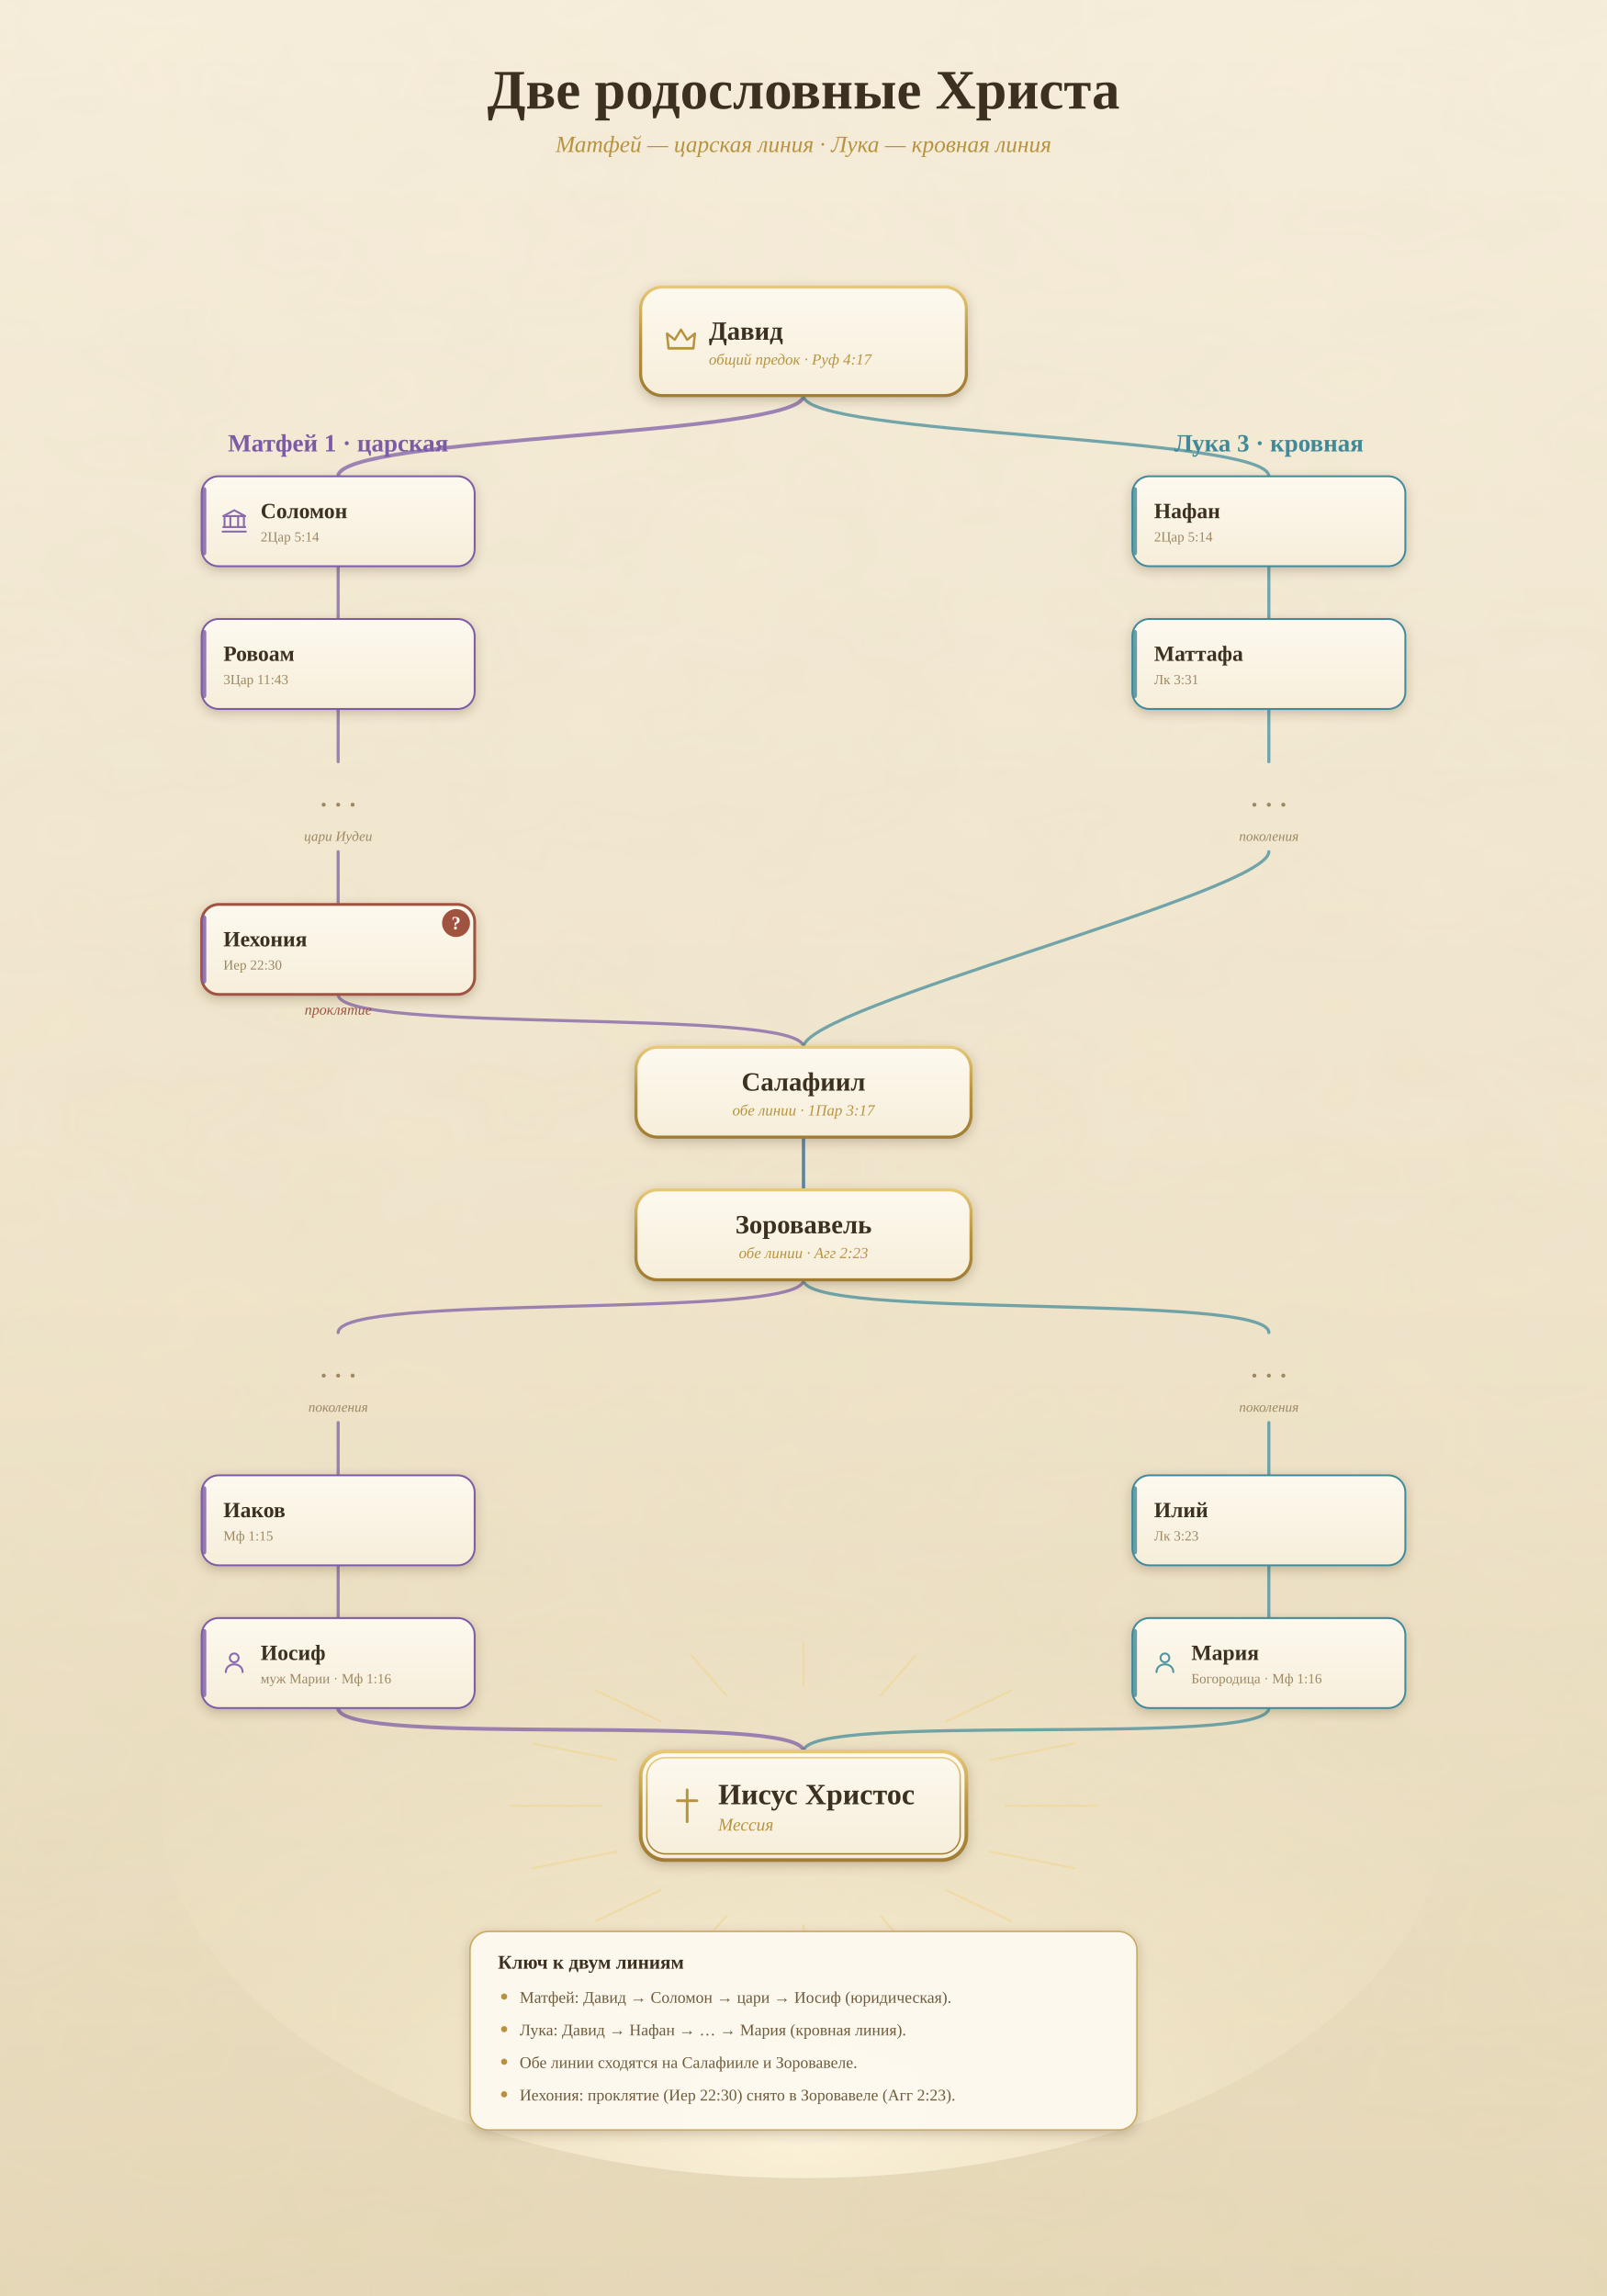
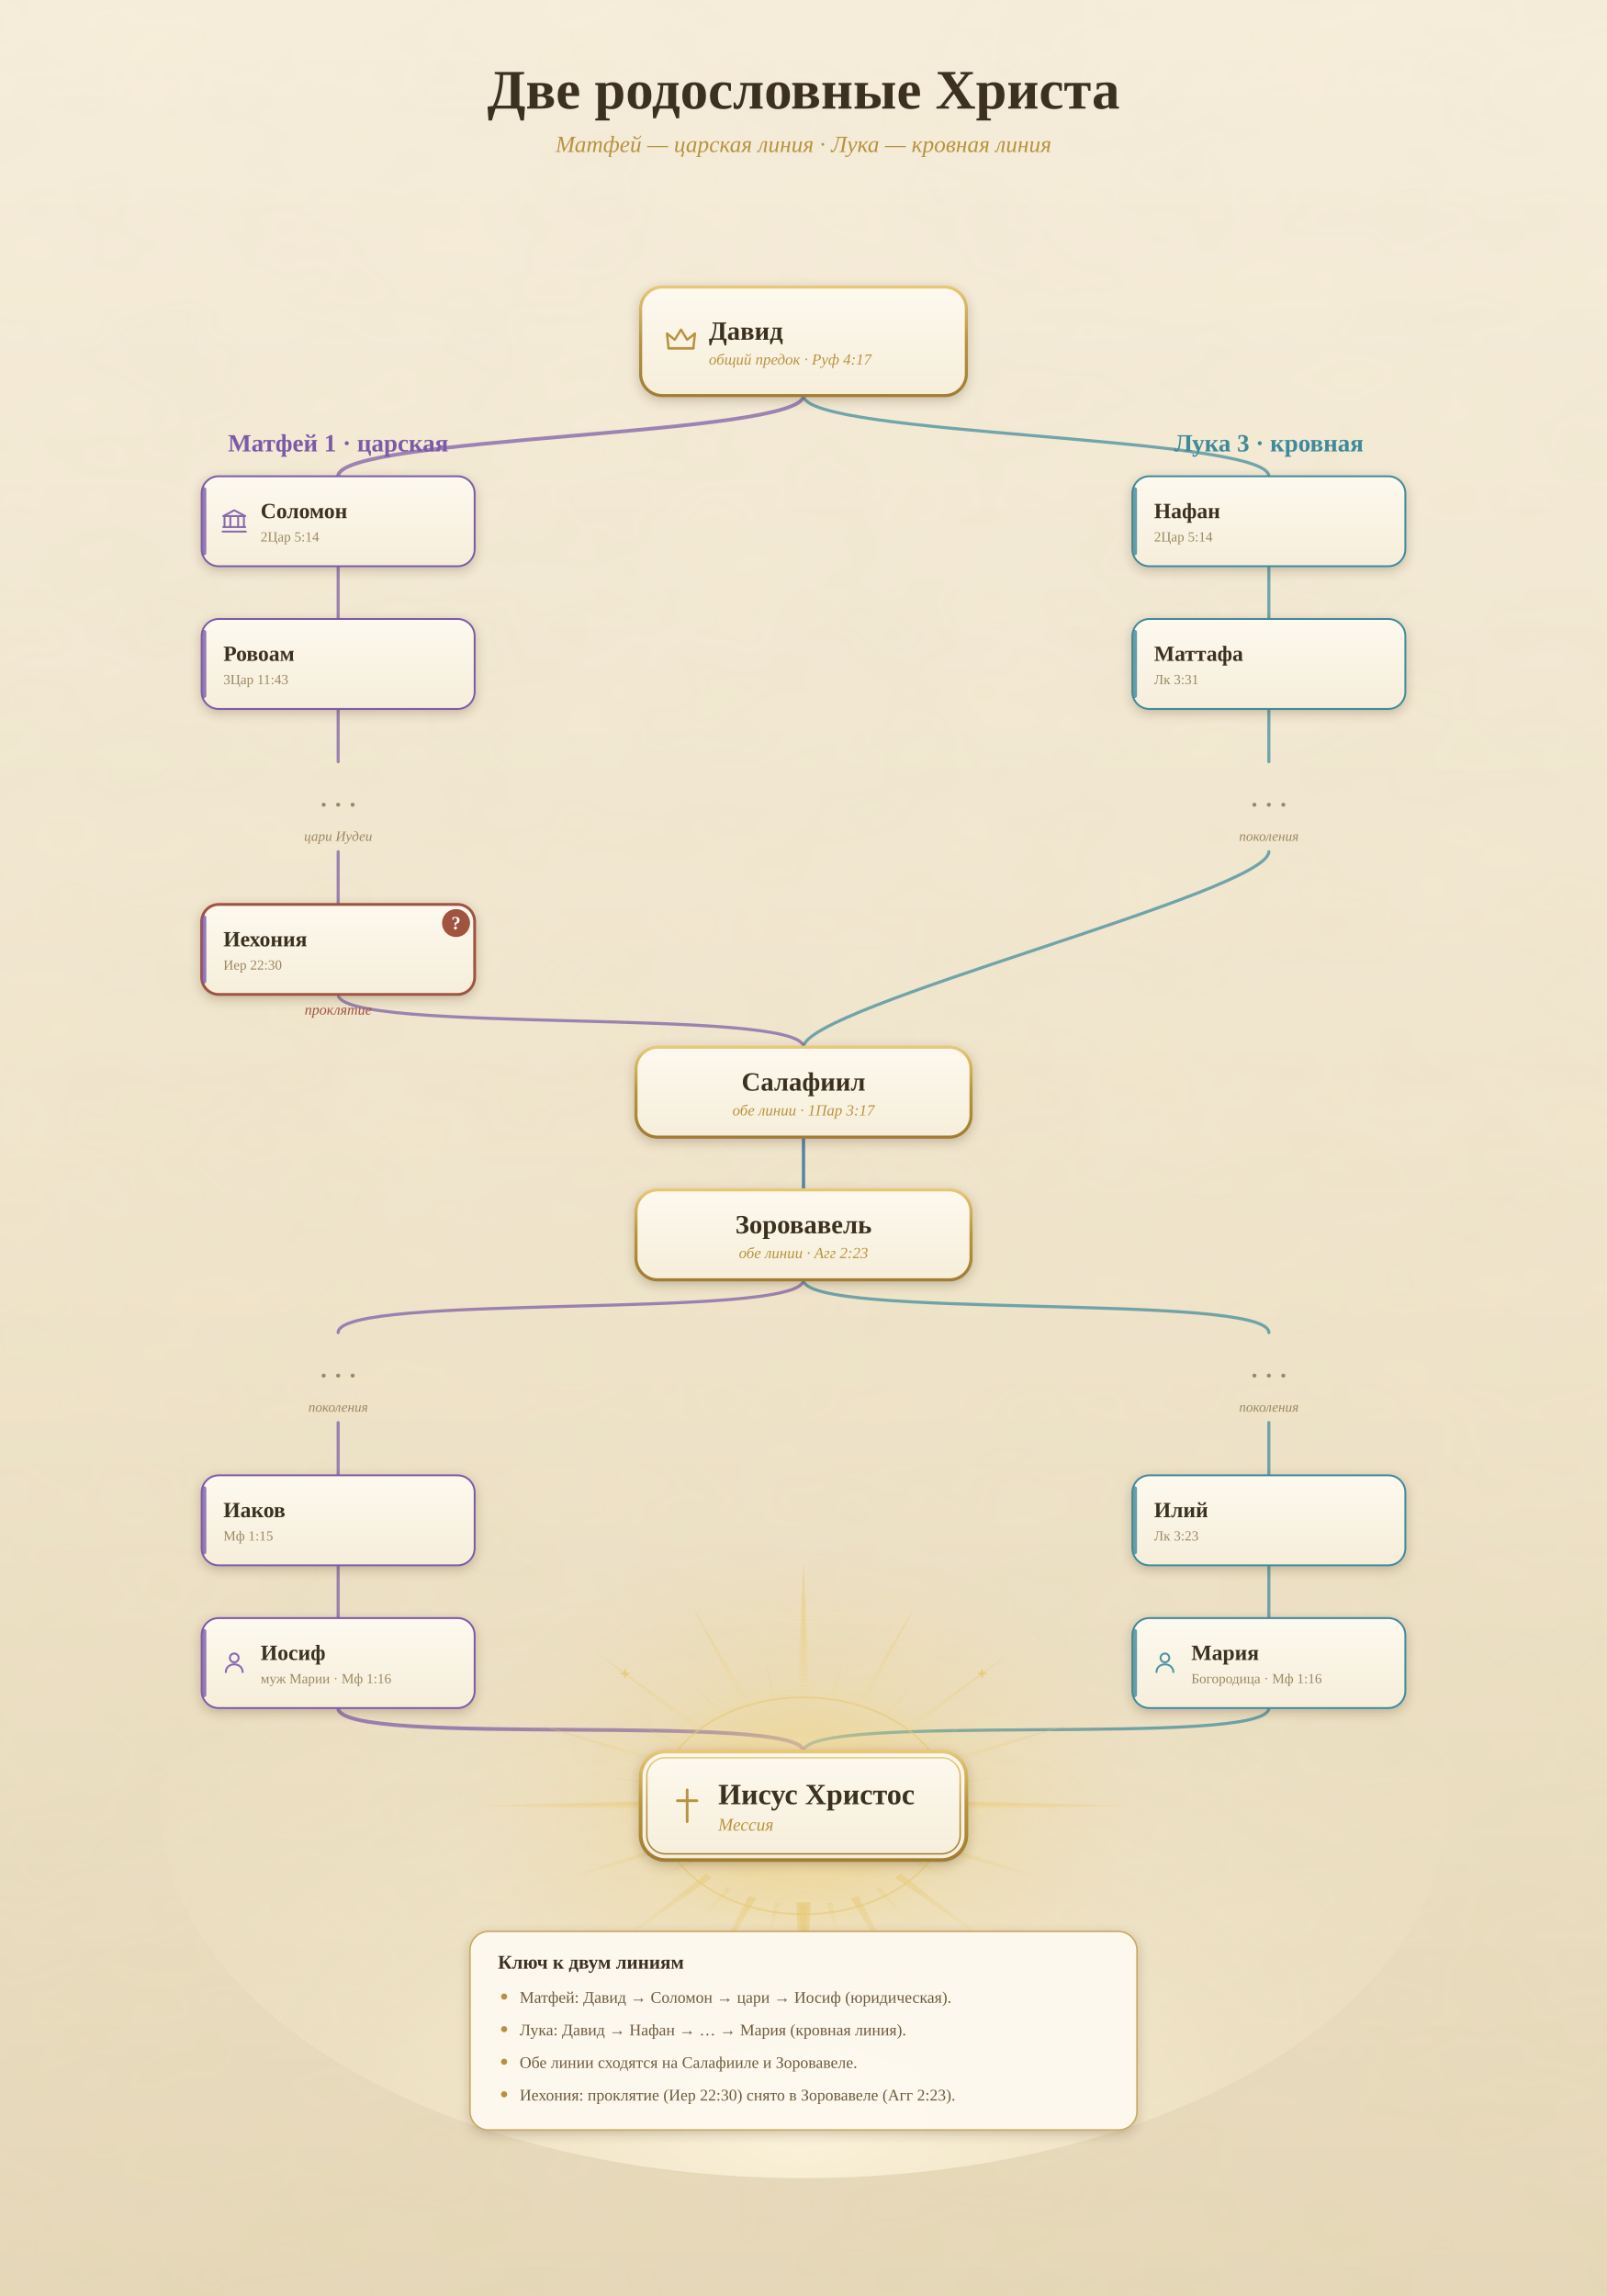
<svg xmlns="http://www.w3.org/2000/svg" viewBox="-518.0 -220.0 1036.0 1480.0" width="1036" height="1480" font-family="Georgia, 'Times New Roman', serif" role="img" aria-label="Две родословные Христа">
  <defs>
    <linearGradient id="paperGrad" x1="0" y1="0" x2="0" y2="1">
      <stop offset="0%" stop-color="#f6eedb" />
      <stop offset="55%" stop-color="#f0e5cb" />
      <stop offset="100%" stop-color="#e6d8b8" />
    </linearGradient>
    <linearGradient id="goldGrad" x1="0" y1="0" x2="0" y2="1">
      <stop offset="0%" stop-color="#e6c877" />
      <stop offset="50%" stop-color="#b8933f" />
      <stop offset="100%" stop-color="#a07d33" />
    </linearGradient>
    <linearGradient id="cardGrad" x1="0" y1="0" x2="0" y2="1">
      <stop offset="0%" stop-color="#fdf9ef" />
      <stop offset="100%" stop-color="#f6eeda" />
    </linearGradient>
    <linearGradient id="megaGrad" x1="0" y1="0" x2="0" y2="1">
      <stop offset="0%" stop-color="#f6efdd" />
      <stop offset="100%" stop-color="#efe4cb" />
    </linearGradient>
    <filter id="paperTex" x="-5%" y="-5%" width="110%" height="110%">
      <feTurbulence type="fractalNoise" baseFrequency="0.011 0.017" numOctaves="3" seed="7" stitchTiles="stitch" result="mot" />
      <feColorMatrix in="mot" type="matrix" values="0 0 0 0 0.42  0 0 0 0 0.32  0 0 0 0 0.15  0 0 0 0.06 0" />
    </filter>
    <filter id="grain" x="0" y="0" width="100%" height="100%">
      <feTurbulence type="fractalNoise" baseFrequency="0.9" numOctaves="2" seed="11" stitchTiles="stitch" result="g" />
      <feColorMatrix in="g" type="matrix" values="0 0 0 0 0  0 0 0 0 0  0 0 0 0 0  0 0 0 0.035 0" />
    </filter>
    <filter id="cardShadow" x="-30%" y="-30%" width="160%" height="180%">
      <feDropShadow dx="0" dy="2.2" stdDeviation="3.4" flood-color="#4a3616" flood-opacity="0.26" />
    </filter>
    <filter id="goldSoft" x="-60%" y="-60%" width="220%" height="220%">
      <feGaussianBlur stdDeviation="3.2" />
    </filter>
    <filter id="desat">
      <feColorMatrix type="saturate" values="0.15" />
    </filter>
    <radialGradient id="l1glow" cx="50%" cy="92%" r="70%">
      <stop offset="0%" stop-color="#fff6df" stop-opacity="0.9" />
      <stop offset="50%" stop-color="#f7eccf" stop-opacity="0.35" />
      <stop offset="100%" stop-color="#f7eccf" stop-opacity="0" />
+     </radialGradient>
+     <radialGradient id="christBloom" cx="50%" cy="50%" r="50%">
+       <stop offset="0%" stop-color="#f0d488" stop-opacity="0.55" />
+       <stop offset="38%" stop-color="#e6c877" stop-opacity="0.22" />
+       <stop offset="100%" stop-color="#e6c877" stop-opacity="0" />
+     </radialGradient>
+     <linearGradient id="christRay" x1="0" y1="0" x2="0" y2="1">
+       <stop offset="0%" stop-color="#e6c877" stop-opacity="0.85" />
+       <stop offset="100%" stop-color="#f0d488" stop-opacity="0" />
+     </linearGradient>
+     <radialGradient id="christCore" cx="50%" cy="50%" r="50%">
+       <stop offset="0%" stop-color="#fff7e2" stop-opacity="0.9" />
+       <stop offset="60%" stop-color="#f0d488" stop-opacity="0.3" />
+       <stop offset="100%" stop-color="#f0d488" stop-opacity="0" />
    </radialGradient>
    <symbol id="ic-person" viewBox="0 0 24 24" fill="none" stroke="currentColor" stroke-width="1.5" stroke-linecap="round" stroke-linejoin="round">
      <circle cx="12" cy="8" r="3.4" />
      <path d="M5.5 19c0-3.6 2.9-6 6.5-6s6.5 2.4 6.5 6" />
    </symbol>
    <symbol id="ic-people" viewBox="0 0 24 24" fill="none" stroke="currentColor" stroke-width="1.5" stroke-linecap="round" stroke-linejoin="round">
      <circle cx="8.5" cy="8.6" r="2.7" />
      <circle cx="15.8" cy="9.2" r="2.3" />
      <path d="M3.5 18.5c0-2.9 2.2-4.9 5-4.9 1.4 0 2.6.5 3.5 1.3" />
      <path d="M12.6 18.5c.2-2.4 2-4 4.2-4 2.3 0 4.1 1.8 4.1 4.4" />
    </symbol>
    <symbol id="ic-ark" viewBox="0 0 24 24" fill="none" stroke="currentColor" stroke-width="1.5" stroke-linecap="round" stroke-linejoin="round">
      <path d="M3 12.5c1.6 3 5 4.7 9 4.7s7.4-1.7 9-4.7" />
      <path d="M6.2 12.4V8.8h11.6v3.6" />
      <path d="M9.4 8.8V6.4h5.2v2.4" />
      <path d="M12 6.4V4.6" />
    </symbol>
    <symbol id="ic-tent" viewBox="0 0 24 24" fill="none" stroke="currentColor" stroke-width="1.5" stroke-linecap="round" stroke-linejoin="round">
      <path d="M3 18.5 12 4l9 14.5" />
      <path d="M12 4v14.5" />
      <path d="M9.6 18.5c.3-2 1.1-3.4 2.4-3.4s2.1 1.4 2.4 3.4" />
    </symbol>
    <symbol id="ic-ladder" viewBox="0 0 24 24" fill="none" stroke="currentColor" stroke-width="1.5" stroke-linecap="round" stroke-linejoin="round">
      <path d="M8 3.5 6.5 20.5M16 3.5 17.5 20.5" />
      <path d="M7.3 7.5h9.1M7.1 11.2h9.5M6.9 14.9h9.9" />
    </symbol>
    <symbol id="ic-lion" viewBox="0 0 24 24" fill="none" stroke="currentColor" stroke-width="1.5" stroke-linecap="round" stroke-linejoin="round">
      <circle cx="8.7" cy="8" r="1.7" />
      <circle cx="15.3" cy="8" r="1.7" />
      <circle cx="12" cy="12.6" r="6" />
      <circle cx="12" cy="13" r="3.7" />
      <circle cx="10.4" cy="12.3" r=".62" fill="currentColor" stroke="none" />
      <circle cx="13.6" cy="12.3" r=".62" fill="currentColor" stroke="none" />
      <path d="M12 13.8v1.2M10.8 15.1c.75.55 1.65.55 2.4 0" />
      <path d="M8.9 10.4c.5-.45 1.2-.45 1.7 0M13.4 10.4c.5-.45 1.2-.45 1.7 0" />
    </symbol>
    <symbol id="ic-crown" viewBox="0 0 24 24" fill="none" stroke="currentColor" stroke-width="1.5" stroke-linecap="round" stroke-linejoin="round">
      <path d="M4 16.5 3 7l5 4 4-6.5 4 6.5 5-4-1 9.5z" />
      <path d="M4 16.5h16" />
    </symbol>
    <symbol id="ic-cross" viewBox="0 0 24 24" fill="none" stroke="currentColor" stroke-width="1.5" stroke-linecap="round" stroke-linejoin="round">
      <path d="M12 3.2v17.6M6.6 9.2h10.8" />
    </symbol>
    <symbol id="ic-tree" viewBox="0 0 24 24" fill="none" stroke="currentColor" stroke-width="1.5" stroke-linecap="round" stroke-linejoin="round">
      <path d="M12 21v-6" />
      <path d="M12 15c-3.6 0-5.4-2.3-5.4-4.8 0-1 .4-2 .9-2.6-.3-.6-.4-1.3-.2-2 .8.1 1.5.5 2 1.1.6-1 1.6-1.9 2.7-1.9s2.1.9 2.7 1.9c.5-.6 1.2-1 2-1.1.2.7.1 1.4-.2 2 .5.6.9 1.6.9 2.6C17.4 12.7 15.6 15 12 15z" />
    </symbol>
    <symbol id="ic-scroll" viewBox="0 0 24 24" fill="none" stroke="currentColor" stroke-width="1.5" stroke-linecap="round" stroke-linejoin="round">
      <path d="M7 5.5h10.5v11a2.5 2.5 0 0 1-2.5 2.5H6.5" />
      <path d="M9.5 9h5.5M9.5 12h5.5" />
      <path d="M7 5.5A2 2 0 0 0 5 7.5 2 2 0 0 0 7 9.5M6.5 19a2.2 2.2 0 0 0 2.2-2.2V7.5" />
    </symbol>
    <symbol id="ic-book" viewBox="0 0 24 24" fill="none" stroke="currentColor" stroke-width="1.5" stroke-linecap="round" stroke-linejoin="round">
      <path d="M12 6.2v13" />
      <path d="M12 6.2C10.4 5 8.4 4.6 5.5 4.6v12.6c2.9 0 4.9.4 6.5 1.6 1.6-1.2 3.6-1.6 6.5-1.6V4.6c-2.9 0-4.9.4-6.5 1.6z" />
    </symbol>
    <symbol id="ic-temple" viewBox="0 0 24 24" fill="none" stroke="currentColor" stroke-width="1.5" stroke-linecap="round" stroke-linejoin="round">
      <path d="M3.5 8 12 3.5 20.5 8z" />
      <path d="M4.5 8v8.5M9 8v8.5M15 8v8.5M19.5 8v8.5" />
      <path d="M3 20h18M3.5 16.5h17" />
    </symbol>
    <symbol id="ic-menorah" viewBox="0 0 24 24" fill="none" stroke="currentColor" stroke-width="1.5" stroke-linecap="round" stroke-linejoin="round">
      <path d="M12 5v13" />
      <path d="M8 8v2.5M16 8v2.5M5.5 9.5v3M18.5 9.5v3" />
      <path d="M8 10.5c0 1.5-2.5 1.5-2.5 0M16 10.5c0 1.5 2.5 1.5 2.5 0" />
      <path d="M8.5 18h7" />
    </symbol>
    <symbol id="ic-camel" viewBox="0 0 24 24" fill="none" stroke="currentColor" stroke-width="1.5" stroke-linecap="round" stroke-linejoin="round">
      <path d="M4 17.5v-2.3c0-.9.7-1.6 1.6-1.6.6 0 1.1.3 1.4.8.5-1.9 1.3-3.4 2.4-3.4 1 0 1.7 1.1 2.2 2.6.5-1 1.2-1.7 2.1-1.7 1.4 0 2.3 1.6 2.3 3.8v3.4" />
      <path d="M18 17.5v-4.2c0-.7.3-1.3.9-1.3" />
      <path d="M6.5 17.5v1.8M9.5 17.5v1.8M13.5 17.5v1.8M16.5 17.5v1.8" />
    </symbol>
    <symbol id="ic-mountain" viewBox="0 0 24 24" fill="none" stroke="currentColor" stroke-width="1.5" stroke-linecap="round" stroke-linejoin="round">
      <path d="M2.5 18.5 9 8l3.2 4.8L15 8.5l6.5 10z" />
      <path d="M7.4 10.4 9 8l1.6 2.4" />
    </symbol>
    <symbol id="ic-gate" viewBox="0 0 24 24" fill="none" stroke="currentColor" stroke-width="1.5" stroke-linecap="round" stroke-linejoin="round">
      <path d="M5 20V9a7 7 0 0 1 14 0v11" />
      <path d="M5 20h14" />
      <path d="M9 20v-7a3 3 0 0 1 6 0v7" />
    </symbol>
    <symbol id="ic-tribes" viewBox="0 0 24 24" fill="none" stroke="currentColor" stroke-width="1.5" stroke-linecap="round" stroke-linejoin="round">
      <path d="M6 4h12v13l-3-2-3 2-3-2-3 2z" />
      <path d="M9 8h6M9 11h6" />
    </symbol>
    <symbol id="ic-globe" viewBox="0 0 24 24" fill="none" stroke="currentColor" stroke-width="1.5" stroke-linecap="round" stroke-linejoin="round">
      <circle cx="12" cy="12" r="8.2" />
      <path d="M3.8 12h16.4M12 3.8v16.4" />
      <path d="M12 3.8c2.6 2.3 4 5.2 4 8.2s-1.4 5.9-4 8.2c-2.6-2.3-4-5.2-4-8.2s1.4-5.9 4-8.2z" />
    </symbol>
  </defs>
  <rect x="-518.0" y="-220.0" width="1036.0" height="1480.0" fill="url(#paperGrad)" />
  <rect x="-518.0" y="-220.0" width="1036.0" height="1480.0" filter="url(#paperTex)" opacity="0.5" />
  <ellipse cx="0" cy="944.0" rx="414.4" ry="240" fill="url(#l1glow)" />
  <text x="0" y="-150.0" text-anchor="middle" font-size="36" fill="#3c3120" font-weight="bold">Две родословные Христа</text>
  <text x="0" y="-122.0" text-anchor="middle" font-size="15" fill="#b8933f" font-style="italic">Матфей — царская линия · Лука — кровная линия</text>
  <text x="-300.0" y="71.0" text-anchor="middle" font-size="16" fill="#7c5ba6" font-weight="bold">Матфей 1 · царская</text>
  <text x="300.0" y="71.0" text-anchor="middle" font-size="16" fill="#3f8a9a" font-weight="bold">Лука 3 · кровная</text>
  <path d="M0.0 35.0 C 0.0 61.0, -300.0 61.0, -300.0 87.0" fill="none" stroke="#7c5ba6" stroke-width="2.4" opacity="0.72" stroke-linecap="round" />
  <path d="M-300.0 145.0 C -300.0 171.0, -300.0 153.0, -300.0 179.0" fill="none" stroke="#7c5ba6" stroke-width="2" opacity="0.72" stroke-linecap="round" />
  <path d="M-300.0 237.0 C -300.0 263.0, -300.0 245.0, -300.0 271.0" fill="none" stroke="#7c5ba6" stroke-width="2" opacity="0.72" stroke-linecap="round" />
  <path d="M-300.0 329.0 C -300.0 355.0, -300.0 337.0, -300.0 363.0" fill="none" stroke="#7c5ba6" stroke-width="2" opacity="0.72" stroke-linecap="round" />
  <path d="M-300.0 421.0 C -300.0 447.0, 0.0 429.0, 0.0 455.0" fill="none" stroke="#7c5ba6" stroke-width="2" opacity="0.72" stroke-linecap="round" />
  <path d="M0.0 513.0 C 0.0 539.0, 0.0 521.0, 0.0 547.0" fill="none" stroke="#7c5ba6" stroke-width="2" opacity="0.72" stroke-linecap="round" />
  <path d="M0.0 605.0 C 0.0 631.0, -300.0 613.0, -300.0 639.0" fill="none" stroke="#7c5ba6" stroke-width="2" opacity="0.72" stroke-linecap="round" />
  <path d="M-300.0 697.0 C -300.0 723.0, -300.0 705.0, -300.0 731.0" fill="none" stroke="#7c5ba6" stroke-width="2" opacity="0.72" stroke-linecap="round" />
  <path d="M-300.0 789.0 C -300.0 815.0, -300.0 797.0, -300.0 823.0" fill="none" stroke="#7c5ba6" stroke-width="2" opacity="0.72" stroke-linecap="round" />
  <path d="M-300.0 881.0 C -300.0 907.0, 0.0 883.0, 0.0 909.0" fill="none" stroke="#7c5ba6" stroke-width="2.4" opacity="0.72" stroke-linecap="round" />
  <path d="M0.0 35.0 C 0.0 61.0, 300.0 61.0, 300.0 87.0" fill="none" stroke="#3f8a9a" stroke-width="2" opacity="0.72" stroke-linecap="round" />
  <path d="M300.0 145.0 C 300.0 171.0, 300.0 153.0, 300.0 179.0" fill="none" stroke="#3f8a9a" stroke-width="2" opacity="0.72" stroke-linecap="round" />
  <path d="M300.0 237.0 C 300.0 263.0, 300.0 245.0, 300.0 271.0" fill="none" stroke="#3f8a9a" stroke-width="2" opacity="0.72" stroke-linecap="round" />
  <path d="M300.0 329.0 C 300.0 355.0, 0.0 429.0, 0.0 455.0" fill="none" stroke="#3f8a9a" stroke-width="2" opacity="0.72" stroke-linecap="round" />
  <path d="M0.0 513.0 C 0.0 539.0, 0.0 521.0, 0.0 547.0" fill="none" stroke="#3f8a9a" stroke-width="2" opacity="0.72" stroke-linecap="round" />
  <path d="M0.0 605.0 C 0.0 631.0, 300.0 613.0, 300.0 639.0" fill="none" stroke="#3f8a9a" stroke-width="2" opacity="0.72" stroke-linecap="round" />
  <path d="M300.0 697.0 C 300.0 723.0, 300.0 705.0, 300.0 731.0" fill="none" stroke="#3f8a9a" stroke-width="2" opacity="0.72" stroke-linecap="round" />
  <path d="M300.0 789.0 C 300.0 815.0, 300.0 797.0, 300.0 823.0" fill="none" stroke="#3f8a9a" stroke-width="2" opacity="0.72" stroke-linecap="round" />
  <path d="M300.0 881.0 C 300.0 907.0, 0.0 883.0, 0.0 909.0" fill="none" stroke="#3f8a9a" stroke-width="2" opacity="0.72" stroke-linecap="round" />
  <g filter="url(#cardShadow)">
    <rect x="-105.0" y="-35.0" width="210.0" height="70.0" rx="14" fill="url(#cardGrad)" stroke="url(#goldGrad)" stroke-width="2" />
  </g>
  <use href="#ic-crown" x="-91.0" y="-12.0" width="24" height="24" color="#b8933f" opacity="1" />
  <text x="-61.0" y="-1.0" text-anchor="start" font-size="17" fill="#3c3120" font-weight="bold">Давид</text>
  <text x="-61.0" y="15.0" text-anchor="start" font-size="10" fill="#b8933f" font-style="italic">общий предок · Руф 4:17</text>
  <g filter="url(#cardShadow)">
    <rect x="-388.0" y="87.0" width="176.0" height="58.0" rx="11" fill="url(#cardGrad)" stroke="#7c5ba6" stroke-width="1.2" />
  </g>
  <rect x="-388.0" y="94.0" width="3" height="44.0" rx="1.5" fill="#7c5ba6" opacity="0.8" />
  <use href="#ic-temple" x="-377.0" y="106.0" width="20" height="20" color="#7c5ba6" opacity="0.9" />
  <text x="-350.0" y="114.0" font-size="14" fill="#3c3120" font-weight="bold">Соломон</text>
  <text x="-350.0" y="129.0" font-size="9" fill="#9c8862">2Цар 5:14</text>
  <g filter="url(#cardShadow)">
    <rect x="212.0" y="87.0" width="176.0" height="58.0" rx="11" fill="url(#cardGrad)" stroke="#3f8a9a" stroke-width="1.2" />
  </g>
  <rect x="212.0" y="94.0" width="3" height="44.0" rx="1.5" fill="#3f8a9a" opacity="0.8" />
  <text x="226.0" y="114.0" font-size="14" fill="#3c3120" font-weight="bold">Нафан</text>
  <text x="226.0" y="129.0" font-size="9" fill="#9c8862">2Цар 5:14</text>
  <g filter="url(#cardShadow)">
    <rect x="-388.0" y="179.0" width="176.0" height="58.0" rx="11" fill="url(#cardGrad)" stroke="#7c5ba6" stroke-width="1.2" />
  </g>
  <rect x="-388.0" y="186.0" width="3" height="44.0" rx="1.5" fill="#7c5ba6" opacity="0.8" />
  <text x="-374.0" y="206.0" font-size="14" fill="#3c3120" font-weight="bold">Ровоам</text>
  <text x="-374.0" y="221.0" font-size="9" fill="#9c8862">3Цар 11:43</text>
  <g filter="url(#cardShadow)">
    <rect x="212.0" y="179.0" width="176.0" height="58.0" rx="11" fill="url(#cardGrad)" stroke="#3f8a9a" stroke-width="1.2" />
  </g>
  <rect x="212.0" y="186.0" width="3" height="44.0" rx="1.5" fill="#3f8a9a" opacity="0.8" />
  <text x="226.0" y="206.0" font-size="14" fill="#3c3120" font-weight="bold">Маттафа</text>
  <text x="226.0" y="221.0" font-size="9" fill="#9c8862">Лк 3:31</text>
  <text x="-300.0" y="306.0" text-anchor="middle" font-size="22" fill="#9c8862" letter-spacing="2">···</text>
  <text x="-300.0" y="322.0" text-anchor="middle" font-size="9" fill="#9c8862" font-style="italic">цари Иудеи</text>
  <text x="300.0" y="306.0" text-anchor="middle" font-size="22" fill="#9c8862" letter-spacing="2">···</text>
  <text x="300.0" y="322.0" text-anchor="middle" font-size="9" fill="#9c8862" font-style="italic">поколения</text>
  <g filter="url(#cardShadow)">
    <rect x="-388.0" y="363.0" width="176.0" height="58.0" rx="11" fill="url(#cardGrad)" stroke="#a0533f" stroke-width="1.8" />
  </g>
  <rect x="-388.0" y="370.0" width="3" height="44.0" rx="1.5" fill="#7c5ba6" opacity="0.8" />
  <text x="-374.0" y="390.0" font-size="14" fill="#3c3120" font-weight="bold">Иехония</text>
  <text x="-374.0" y="405.0" font-size="9" fill="#9c8862">Иер 22:30</text>
  <circle cx="-224.0" cy="375.0" r="9" fill="#a0533f" />
  <text x="-224.0" y="379.0" text-anchor="middle" font-size="12" fill="#fff" font-weight="bold">?</text>
  <text x="-300.0" y="434.0" text-anchor="middle" font-size="9.5" fill="#a0533f" font-style="italic">проклятие</text>
  <g filter="url(#cardShadow)">
    <rect x="-108.0" y="455.0" width="216.0" height="58.0" rx="14" fill="url(#cardGrad)" stroke="url(#goldGrad)" stroke-width="2" />
  </g>
  <text x="0.0" y="483.0" text-anchor="middle" font-size="17" fill="#3c3120" font-weight="bold">Салафиил</text>
  <text x="0.0" y="499.0" text-anchor="middle" font-size="10" fill="#b8933f" font-style="italic">обе линии · 1Пар 3:17</text>
  <g filter="url(#cardShadow)">
    <rect x="-108.0" y="547.0" width="216.0" height="58.0" rx="14" fill="url(#cardGrad)" stroke="url(#goldGrad)" stroke-width="2" />
  </g>
  <text x="0.0" y="575.0" text-anchor="middle" font-size="17" fill="#3c3120" font-weight="bold">Зоровавель</text>
  <text x="0.0" y="591.0" text-anchor="middle" font-size="10" fill="#b8933f" font-style="italic">обе линии · Агг 2:23</text>
  <text x="-300.0" y="674.0" text-anchor="middle" font-size="22" fill="#9c8862" letter-spacing="2">···</text>
  <text x="-300.0" y="690.0" text-anchor="middle" font-size="9" fill="#9c8862" font-style="italic">поколения</text>
  <text x="300.0" y="674.0" text-anchor="middle" font-size="22" fill="#9c8862" letter-spacing="2">···</text>
  <text x="300.0" y="690.0" text-anchor="middle" font-size="9" fill="#9c8862" font-style="italic">поколения</text>
  <g filter="url(#cardShadow)">
    <rect x="-388.0" y="731.0" width="176.0" height="58.0" rx="11" fill="url(#cardGrad)" stroke="#7c5ba6" stroke-width="1.2" />
  </g>
  <rect x="-388.0" y="738.0" width="3" height="44.0" rx="1.5" fill="#7c5ba6" opacity="0.8" />
  <text x="-374.0" y="758.0" font-size="14" fill="#3c3120" font-weight="bold">Иаков</text>
  <text x="-374.0" y="773.0" font-size="9" fill="#9c8862">Мф 1:15</text>
  <g filter="url(#cardShadow)">
    <rect x="212.0" y="731.0" width="176.0" height="58.0" rx="11" fill="url(#cardGrad)" stroke="#3f8a9a" stroke-width="1.2" />
  </g>
  <rect x="212.0" y="738.0" width="3" height="44.0" rx="1.5" fill="#3f8a9a" opacity="0.8" />
  <text x="226.0" y="758.0" font-size="14" fill="#3c3120" font-weight="bold">Илий</text>
  <text x="226.0" y="773.0" font-size="9" fill="#9c8862">Лк 3:23</text>
  <g filter="url(#cardShadow)">
    <rect x="-388.0" y="823.0" width="176.0" height="58.0" rx="11" fill="url(#cardGrad)" stroke="#7c5ba6" stroke-width="1.2" />
  </g>
  <rect x="-388.0" y="830.0" width="3" height="44.0" rx="1.5" fill="#7c5ba6" opacity="0.8" />
  <use href="#ic-person" x="-377.0" y="842.0" width="20" height="20" color="#7c5ba6" opacity="0.9" />
  <text x="-350.0" y="850.0" font-size="14" fill="#3c3120" font-weight="bold">Иосиф</text>
  <text x="-350.0" y="865.0" font-size="9" fill="#9c8862">муж Марии · Мф 1:16</text>
  <g filter="url(#cardShadow)">
    <rect x="212.0" y="823.0" width="176.0" height="58.0" rx="11" fill="url(#cardGrad)" stroke="#3f8a9a" stroke-width="1.2" />
  </g>
  <rect x="212.0" y="830.0" width="3" height="44.0" rx="1.5" fill="#3f8a9a" opacity="0.8" />
  <use href="#ic-person" x="223.0" y="842.0" width="20" height="20" color="#3f8a9a" opacity="0.9" />
  <text x="250.0" y="850.0" font-size="14" fill="#3c3120" font-weight="bold">Мария</text>
  <text x="250.0" y="865.0" font-size="9" fill="#9c8862">Богородица · Мф 1:16</text>
-   <path d="M130.2 944.0 L189.0 944.0 M120.3 973.5 L174.6 984.2 M92.1 998.4 L133.6 1018.2 M49.8 1015.1 L72.3 1041.0 M0.0 1021.0 L0.0 1049.0 M-49.8 1015.1 L-72.3 1041.0 M-92.1 998.4 L-133.6 1018.2 M-120.3 973.5 L-174.6 984.2 M-130.2 944.0 L-189.0 944.0 M-120.3 914.5 L-174.6 903.8 M-92.1 889.6 L-133.6 869.8 M-49.8 872.9 L-72.3 847.0 M-0.0 867.0 L-0.0 839.0 M49.8 872.9 L72.3 847.0 M92.1 889.6 L133.6 869.8 M120.3 914.5 L174.6 903.8" stroke="#f0d488" stroke-width="1.4" opacity="0.5" stroke-linecap="round" />
+   <ellipse cx="0.0" cy="944.0" rx="225.8" ry="167.1" fill="url(#christBloom)" />
+   <ellipse cx="0.0" cy="944.0" rx="120.7" ry="81.6" fill="url(#christCore)" />
+   <path d="M86.1 942.1 L186.9 944.0 L86.1 945.9 Z" fill="url(#christRay)" opacity="0.6" />
+   <path d="M84.8 955.1 L123.6 962.2 L84.1 957.7 Z" fill="url(#christRay)" opacity="0.34" />
+   <path d="M80.5 966.6 L172.7 996.9 L78.5 970.1 Z" fill="url(#christRay)" opacity="0.6" />
+   <path d="M72.6 978.3 L104.8 995.8 L70.6 980.5 Z" fill="url(#christRay)" opacity="0.34" />
+   <path d="M62.7 987.7 L132.2 1041.8 L59.0 990.4 Z" fill="url(#christRay)" opacity="0.6" />
+   <path d="M49.3 996.2 L70.0 1021.5 L46.3 997.7 Z" fill="url(#christRay)" opacity="0.34" />
+   <path d="M35.3 1002.1 L71.5 1071.8 L30.5 1003.6 Z" fill="url(#christRay)" opacity="0.6" />
+   <path d="M18.6 1006.2 L24.6 1035.4 L15.0 1006.7 Z" fill="url(#christRay)" opacity="0.34" />
+   <path d="M2.6 1007.7 L0.0 1082.3 L-2.6 1007.7 Z" fill="url(#christRay)" opacity="0.6" />
+   <path d="M-15.0 1006.7 L-24.6 1035.4 L-18.6 1006.2 Z" fill="url(#christRay)" opacity="0.34" />
+   <path d="M-30.5 1003.6 L-71.5 1071.8 L-35.3 1002.1 Z" fill="url(#christRay)" opacity="0.6" />
+   <path d="M-46.3 997.7 L-70.0 1021.5 L-49.3 996.2 Z" fill="url(#christRay)" opacity="0.34" />
+   <path d="M-59.0 990.4 L-132.2 1041.8 L-62.7 987.7 Z" fill="url(#christRay)" opacity="0.6" />
+   <path d="M-70.6 980.5 L-104.8 995.8 L-72.6 978.3 Z" fill="url(#christRay)" opacity="0.34" />
+   <path d="M-78.5 970.1 L-172.7 996.9 L-80.5 966.6 Z" fill="url(#christRay)" opacity="0.6" />
+   <path d="M-84.1 957.7 L-123.6 962.2 L-84.8 955.1 Z" fill="url(#christRay)" opacity="0.34" />
+   <path d="M-86.1 945.9 L-186.9 944.0 L-86.1 942.1 Z" fill="url(#christRay)" opacity="0.6" />
+   <path d="M-84.8 932.9 L-123.6 925.8 L-84.1 930.3 Z" fill="url(#christRay)" opacity="0.34" />
+   <path d="M-80.5 921.4 L-172.7 891.1 L-78.5 917.9 Z" fill="url(#christRay)" opacity="0.6" />
+   <path d="M-72.6 909.7 L-104.8 892.2 L-70.6 907.5 Z" fill="url(#christRay)" opacity="0.34" />
+   <path d="M-62.7 900.3 L-132.2 846.2 L-59.0 897.6 Z" fill="url(#christRay)" opacity="0.6" />
+   <path d="M-49.3 891.8 L-70.0 866.5 L-46.3 890.3 Z" fill="url(#christRay)" opacity="0.34" />
+   <path d="M-35.3 885.9 L-71.5 816.2 L-30.5 884.4 Z" fill="url(#christRay)" opacity="0.6" />
+   <path d="M-18.6 881.8 L-24.6 852.6 L-15.0 881.3 Z" fill="url(#christRay)" opacity="0.34" />
+   <path d="M-2.6 880.3 L-0.0 805.7 L2.6 880.3 Z" fill="url(#christRay)" opacity="0.6" />
+   <path d="M15.0 881.3 L24.6 852.6 L18.6 881.8 Z" fill="url(#christRay)" opacity="0.34" />
+   <path d="M30.5 884.4 L71.5 816.2 L35.3 885.9 Z" fill="url(#christRay)" opacity="0.6" />
+   <path d="M46.3 890.3 L70.0 866.5 L49.3 891.8 Z" fill="url(#christRay)" opacity="0.34" />
+   <path d="M59.0 897.6 L132.2 846.2 L62.7 900.3 Z" fill="url(#christRay)" opacity="0.6" />
+   <path d="M70.6 907.5 L104.8 892.2 L72.6 909.7 Z" fill="url(#christRay)" opacity="0.34" />
+   <path d="M78.5 917.9 L172.7 891.1 L80.5 921.4 Z" fill="url(#christRay)" opacity="0.6" />
+   <path d="M84.1 930.3 L123.6 925.8 L84.8 932.9 Z" fill="url(#christRay)" opacity="0.34" />
+   <path d="M83.9 940.6 L212.1 944.0 L83.9 947.4 Z" fill="url(#christRay)" opacity="0.7" />
+   <path d="M4.6 1006.1 L0.0 1101.0 L-4.6 1006.1 Z" fill="url(#christRay)" opacity="0.7" />
+   <path d="M-83.9 947.4 L-212.1 944.0 L-83.9 940.6 Z" fill="url(#christRay)" opacity="0.7" />
+   <path d="M-4.6 881.9 L-0.0 787.0 L4.6 881.9 Z" fill="url(#christRay)" opacity="0.7" />
+   <ellipse cx="0.0" cy="944.0" rx="94.5" ry="69.9" fill="none" stroke="#e6c877" stroke-width="1.3" opacity="0.55" />
+   <path d="M115.1 1025.8 L116.0 1028.2 L118.5 1029.2 L116.0 1030.1 L115.1 1032.6 L114.1 1030.1 L111.7 1029.2 L114.1 1028.2 Z" fill="#e6c877" opacity="0.8" />
+   <path d="M-115.1 1025.8 L-114.1 1028.2 L-111.7 1029.2 L-114.1 1030.1 L-115.1 1032.6 L-116.0 1030.1 L-118.5 1029.2 L-116.0 1028.2 Z" fill="#e6c877" opacity="0.8" />
+   <path d="M-115.1 855.4 L-114.1 857.9 L-111.7 858.8 L-114.1 859.8 L-115.1 862.2 L-116.0 859.8 L-118.5 858.8 L-116.0 857.9 Z" fill="#e6c877" opacity="0.8" />
+   <path d="M115.1 855.4 L116.0 857.9 L118.5 858.8 L116.0 859.8 L115.1 862.2 L114.1 859.8 L111.7 858.8 L114.1 857.9 Z" fill="#e6c877" opacity="0.8" />
  <g filter="url(#cardShadow)">
    <rect x="-105.0" y="909.0" width="210.0" height="70.0" rx="16" fill="url(#cardGrad)" stroke="url(#goldGrad)" stroke-width="2.4" />
    <rect x="-101.0" y="913.0" width="202.0" height="62.0" rx="12" fill="none" stroke="url(#goldGrad)" stroke-width="0.9" />
  </g>
  <use href="#ic-cross" x="-89.0" y="930.0" width="28" height="28" color="#b8933f" opacity="1" />
  <text x="-55.0" y="943.0" font-size="19" fill="#3c3120" font-weight="bold">Иисус Христос</text>
  <text x="-55.0" y="960.0" font-size="11.5" fill="#b8933f" font-style="italic">Мессия</text>
  <g>
    <rect x="-215.0" y="1025.0" width="430" height="128" rx="12" fill="#fdf9ef" stroke="#c8a961" stroke-width="1" opacity="0.97" filter="url(#cardShadow)" />
    <text x="-197.0" y="1049.0" font-size="12.5" fill="#3c3120" font-weight="bold">Ключ к двум линиям</text>
    <circle cx="-193.0" cy="1067.0" r="2" fill="#b8933f" />
    <text x="-183.0" y="1071.0" font-size="10.5" fill="#6e5c3d">Матфей: Давид → Соломон → цари → Иосиф (юридическая).</text>
    <circle cx="-193.0" cy="1088.0" r="2" fill="#b8933f" />
    <text x="-183.0" y="1092.0" font-size="10.5" fill="#6e5c3d">Лука: Давид → Нафан → … → Мария (кровная линия).</text>
    <circle cx="-193.0" cy="1109.0" r="2" fill="#b8933f" />
    <text x="-183.0" y="1113.0" font-size="10.5" fill="#6e5c3d">Обе линии сходятся на Салафииле и Зоровавеле.</text>
    <circle cx="-193.0" cy="1130.0" r="2" fill="#b8933f" />
    <text x="-183.0" y="1134.0" font-size="10.5" fill="#6e5c3d">Иехония: проклятие (Иер 22:30) снято в Зоровавеле (Агг 2:23).</text>
  </g>
</svg>
